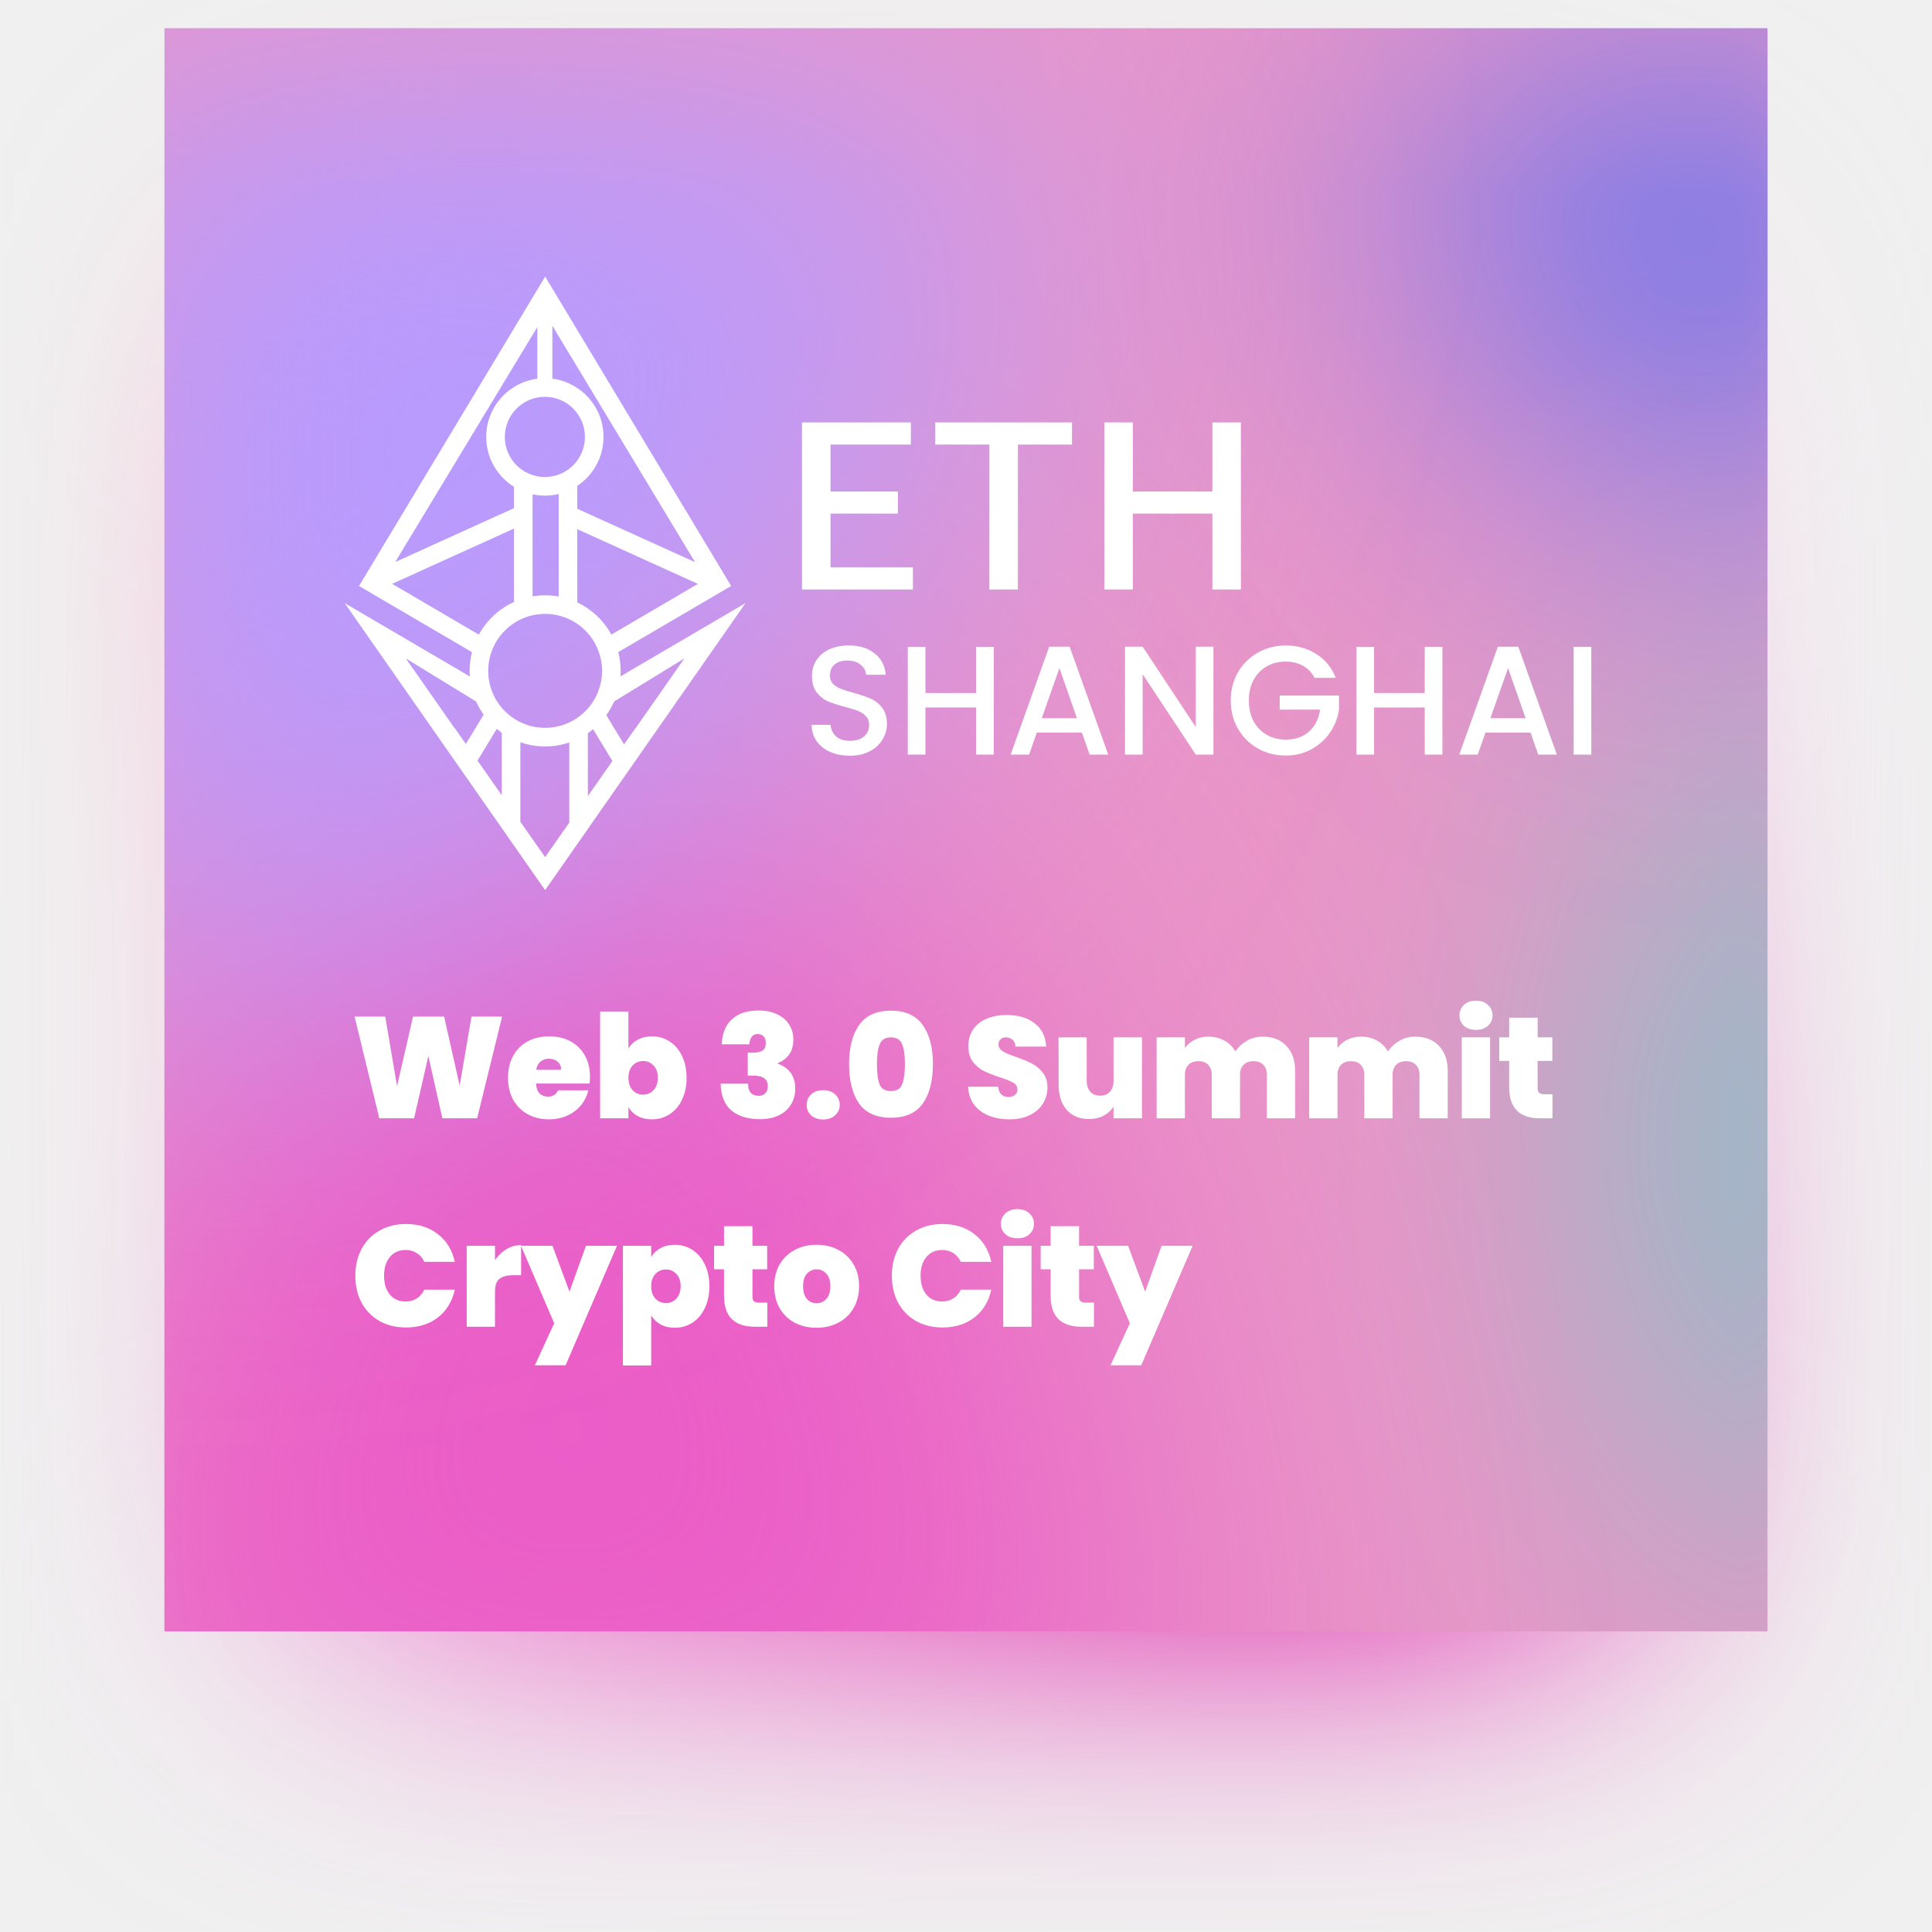
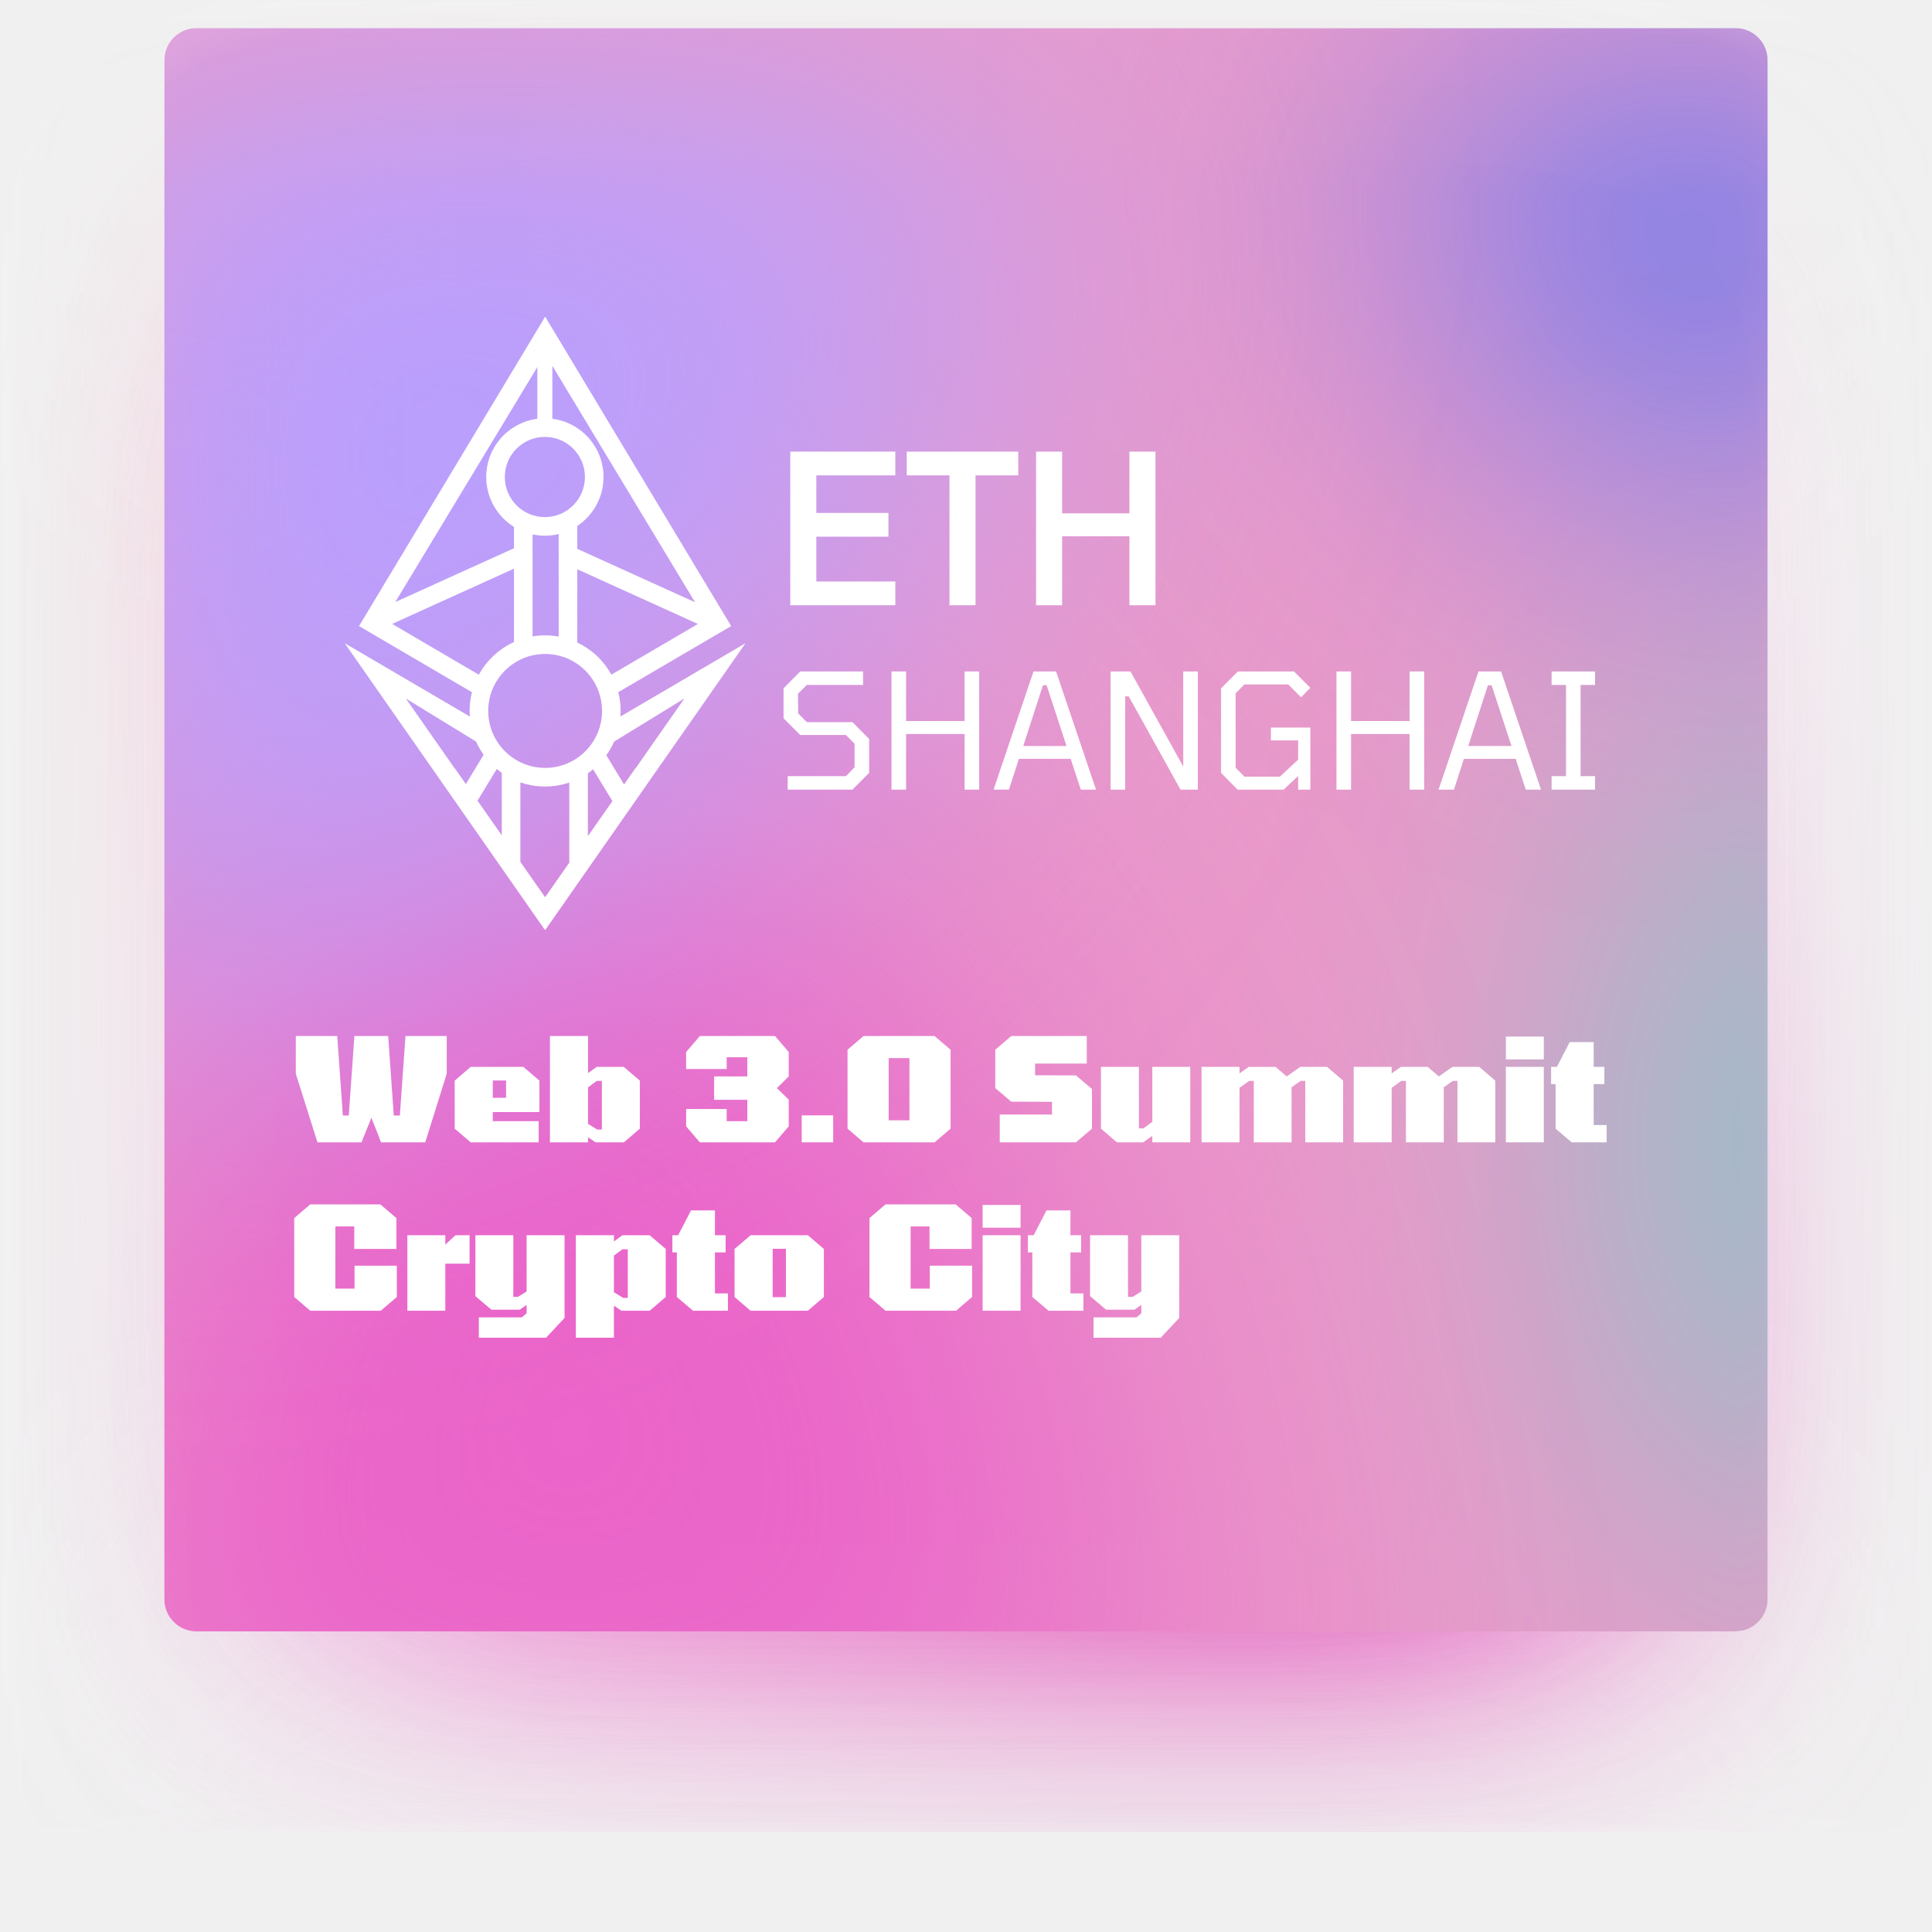
<svg xmlns="http://www.w3.org/2000/svg" width="482" height="482" viewBox="0 0 482 482" fill="none">
-   <g filter="url(#filter0_f_73_544)">
-     <mask id="mask0_73_544" style="mask-type:alpha" maskUnits="userSpaceOnUse" x="74" y="74" width="334" height="333">
-       <rect x="74.898" y="74.796" width="332.203" height="332.203" fill="white" />
+   <g opacity="0.95" filter="url(#filter0_bii_111_3283)">
+     <g filter="url(#filter1_f_111_3283)">
+       <mask id="mask0_111_3283" style="mask-type:alpha" maskUnits="userSpaceOnUse" x="74" y="74" width="334" height="333">
+         <rect x="74.898" y="74.796" width="332.203" height="332.203" rx="8" fill="white" />
+       </mask>
+       <g mask="url(#mask0_111_3283)">
+         <rect x="74.898" y="74.796" width="332.203" height="332.203" rx="8" fill="white" />
+         <g filter="url(#filter2_f_111_3283)">
+           <ellipse cx="158.888" cy="452.849" rx="117.773" ry="225.36" fill="#EB5DC7" />
+         </g>
+         <g filter="url(#filter3_f_111_3283)">
+           <ellipse cx="375.195" cy="204.454" rx="99.473" ry="190.344" fill="#FFCEF1" />
+         </g>
+         <g filter="url(#filter4_f_111_3283)">
+           <ellipse cx="317.482" cy="407.824" rx="117.773" ry="225.36" fill="#DE08A2" />
+         </g>
+         <g filter="url(#filter5_f_111_3283)">
+           <ellipse cx="174.841" cy="1.512" rx="158.125" ry="302.574" fill="#FF73AE" />
+         </g>
+       </g>
+     </g>
+     <mask id="mask1_111_3283" style="mask-type:alpha" maskUnits="userSpaceOnUse" x="41" y="7" width="400" height="400">
+       <rect x="41" y="7" width="400" height="400" rx="8" fill="white" />
    </mask>
-     <g mask="url(#mask0_73_544)">
-       <rect x="74.898" y="74.796" width="332.203" height="332.203" fill="white" />
-       <g filter="url(#filter1_f_73_544)">
-         <ellipse cx="158.887" cy="452.848" rx="117.773" ry="225.36" fill="#EB5DC7" />
+     <g mask="url(#mask1_111_3283)">
+       <g filter="url(#filter6_b_111_3283)">
+         <rect x="41" y="7" width="400" height="400" rx="8" fill="#E996C8" />
      </g>
-       <g filter="url(#filter2_f_73_544)">
-         <ellipse cx="375.195" cy="204.454" rx="99.473" ry="190.344" fill="#FFCEF1" />
+       <g filter="url(#filter7_f_111_3283)">
+         <ellipse cx="142.13" cy="462.206" rx="141.808" ry="271.351" fill="#EB5DC7" />
      </g>
-       <g filter="url(#filter3_f_73_544)">
-         <ellipse cx="317.482" cy="407.824" rx="117.773" ry="225.36" fill="#DE08A2" />
+       <g filter="url(#filter8_f_111_3283)">
+         <ellipse cx="498.26" cy="-25.029" rx="130.5" ry="155.5" transform="rotate(38.9743 498.26 -25.0291)" fill="#3066FF" />
      </g>
-       <g filter="url(#filter4_f_73_544)">
-         <ellipse cx="174.841" cy="1.512" rx="158.125" ry="302.574" fill="#FF73AE" />
+       <g filter="url(#filter9_f_111_3283)">
+         <ellipse cx="570" cy="284.5" rx="142" ry="169.5" fill="#00FFC2" />
+       </g>
+       <g filter="url(#filter10_f_111_3283)">
+         <ellipse cx="28" cy="39.5" rx="220" ry="208.5" fill="#B79BFF" />
      </g>
    </g>
  </g>
-   <mask id="mask1_73_544" style="mask-type:alpha" maskUnits="userSpaceOnUse" x="41" y="7" width="400" height="400">
-     <rect x="41" y="7" width="400" height="400" fill="white" />
-   </mask>
-   <g mask="url(#mask1_73_544)">
-     <rect x="41" y="7" width="400" height="400" fill="#E996C8" />
-     <g filter="url(#filter5_f_73_544)">
-       <ellipse cx="142.13" cy="462.205" rx="141.808" ry="271.351" fill="#EB5DC7" />
-     </g>
-     <g filter="url(#filter6_f_73_544)">
-       <ellipse cx="498.26" cy="-25.029" rx="130.5" ry="155.5" transform="rotate(38.9743 498.26 -25.0291)" fill="#3066FF" />
-     </g>
-     <g filter="url(#filter7_f_73_544)">
-       <ellipse cx="570" cy="284.5" rx="142" ry="169.5" fill="#00FFC2" />
-     </g>
-     <g filter="url(#filter8_f_73_544)">
-       <ellipse cx="28" cy="39.5" rx="220" ry="208.5" fill="#B79BFF" />
-     </g>
-   </g>
-   <path fill-rule="evenodd" clip-rule="evenodd" d="M182.407 146.194L136.008 69L136.008 69.008L89.571 146.194L117.746 162.698C117.366 164.191 117.164 165.755 117.164 167.366C117.164 167.835 117.182 168.301 117.215 168.761L86 150.473L135.94 222L135.994 221.923L136.048 222L185.988 150.473L154.785 168.754C154.818 168.296 154.835 167.833 154.835 167.366C154.835 165.751 154.632 164.183 154.25 162.687L182.407 146.194ZM152.528 158.317L174.119 145.671L144.017 132.022V150.301C147.631 152.005 150.615 154.825 152.528 158.317ZM144.017 126.926L173.402 140.25L137.803 81.268V94.477C145.002 95.394 150.567 101.548 150.567 109.004C150.567 114.101 147.965 118.591 144.017 121.214V126.926ZM135.936 123.648C137.123 123.648 138.276 123.507 139.38 123.24V148.815C138.283 148.616 137.154 148.512 136 148.512C134.932 148.512 133.884 148.601 132.865 148.772V123.325C133.855 123.537 134.883 123.648 135.936 123.648ZM128.228 121.453C124.073 118.87 121.306 114.26 121.306 109.004C121.306 101.553 126.865 95.401 134.057 94.478V81.577L98.606 140.208L128.228 126.777V121.453ZM128.228 131.873L97.832 145.655L119.466 158.327C121.421 154.751 124.501 151.879 128.228 150.187V131.873ZM142.028 185.234C140.135 185.874 138.108 186.22 136 186.22C133.836 186.22 131.758 185.855 129.823 185.183L129.823 205.027L135.994 213.837L142.028 205.222L142.028 185.234ZM123.934 181.844C124.337 182.182 124.755 182.502 125.186 182.806L125.186 198.406L119.131 189.76L123.934 181.844ZM120.656 178.304C119.926 177.28 119.295 176.178 118.779 175.015L101.238 164.254L113.464 181.744L113.499 181.719L116.224 185.609L120.656 178.304ZM146.665 182.909L146.665 198.601L152.784 189.864L147.967 181.926C147.548 182.272 147.113 182.6 146.665 182.909ZM158.489 181.719L155.691 185.714L151.263 178.416C152.029 177.357 152.689 176.215 153.225 175.006L170.75 164.254L158.524 181.744L158.489 181.719ZM135.936 119.007C141.455 119.007 145.93 114.528 145.93 109.004C145.93 103.479 141.455 99 135.936 99C130.417 99 125.943 103.479 125.943 109.004C125.943 114.528 130.417 119.007 135.936 119.007ZM150.198 167.366C150.198 175.215 143.841 181.578 136 181.578C128.158 181.578 121.802 175.215 121.802 167.366C121.802 159.517 128.158 153.154 136 153.154C143.841 153.154 150.198 159.517 150.198 167.366ZM282.628 128.136V147.064H275.516V105.39H282.628V122.62H302.469V105.39H309.58V147.064H302.469V128.136H282.628ZM200.087 105.39H227.246V110.906H207.199V122.62H224.019V128.136H207.199V141.548H227.749V147.064H207.199H200.087V110.906V105.39ZM253.948 147.064V110.906H267.444V105.39H233.34V110.906H246.836V147.064H253.948ZM207.132 187.606C208.575 188.225 210.198 188.535 212.001 188.535C213.908 188.535 215.556 188.174 216.947 187.452C218.364 186.704 219.434 185.724 220.155 184.512C220.902 183.3 221.276 182.01 221.276 180.644C221.276 178.942 220.876 177.588 220.078 176.582C219.305 175.55 218.352 174.79 217.218 174.3C216.11 173.81 214.668 173.32 212.89 172.83C211.55 172.469 210.494 172.134 209.721 171.824C208.948 171.515 208.304 171.102 207.789 170.586C207.3 170.045 207.055 169.361 207.055 168.536C207.055 167.324 207.454 166.396 208.253 165.751C209.051 165.106 210.082 164.784 211.344 164.784C212.735 164.784 213.856 165.132 214.706 165.828C215.556 166.525 216.02 167.363 216.097 168.343H220.966C220.786 166.073 219.859 164.294 218.184 163.005C216.535 161.689 214.41 161.032 211.808 161.032C209.979 161.032 208.369 161.341 206.978 161.96C205.586 162.579 204.504 163.469 203.731 164.629C202.959 165.79 202.572 167.144 202.572 168.691C202.572 170.367 202.959 171.708 203.731 172.714C204.504 173.72 205.432 174.467 206.514 174.957C207.622 175.422 209.051 175.886 210.803 176.35C212.194 176.711 213.276 177.046 214.049 177.356C214.848 177.665 215.505 178.103 216.02 178.671C216.561 179.238 216.832 179.973 216.832 180.876C216.832 182.036 216.406 182.99 215.556 183.738C214.706 184.46 213.521 184.821 212.001 184.821C210.533 184.821 209.386 184.447 208.562 183.699C207.763 182.952 207.312 181.997 207.209 180.837H202.495C202.495 182.384 202.907 183.738 203.731 184.899C204.556 186.059 205.689 186.962 207.132 187.606ZM247.921 188.264V161.38H243.515V172.907H230.879V161.38H226.474V188.264H230.879V176.505H243.515V188.264H247.921ZM269.912 182.771H258.667L256.734 188.264H252.136L261.758 161.341H266.859L276.481 188.264H271.844L269.912 182.771ZM268.675 179.174L264.309 166.679L259.903 179.174H268.675ZM298.325 188.264H302.73V161.341H298.325V181.379L285.07 161.341H280.665V188.264H285.07V168.188L298.325 188.264ZM327.953 169.116C327.257 167.775 326.291 166.77 325.055 166.099C323.818 165.403 322.388 165.055 320.765 165.055C318.988 165.055 317.403 165.454 316.012 166.254C314.621 167.053 313.526 168.188 312.727 169.658C311.954 171.128 311.568 172.83 311.568 174.764C311.568 176.698 311.954 178.413 312.727 179.909C313.526 181.379 314.621 182.513 316.012 183.313C317.403 184.112 318.988 184.512 320.765 184.512C323.161 184.512 325.106 183.841 326.6 182.5C328.095 181.159 329.009 179.341 329.344 177.046H319.258V173.526H334.058V176.969C333.775 179.058 333.028 180.979 331.817 182.732C330.632 184.486 329.074 185.891 327.141 186.949C325.235 187.98 323.11 188.496 320.765 188.496C318.24 188.496 315.935 187.916 313.848 186.755C311.761 185.569 310.1 183.932 308.863 181.843C307.652 179.754 307.047 177.394 307.047 174.764C307.047 172.134 307.652 169.774 308.863 167.685C310.1 165.596 311.761 163.972 313.848 162.811C315.961 161.625 318.266 161.032 320.765 161.032C323.625 161.032 326.162 161.741 328.378 163.159C330.619 164.552 332.242 166.538 333.247 169.116H327.953ZM359.85 188.264V161.38H355.445V172.907H342.809V161.38H338.403V188.264H342.809V176.505H355.445V188.264H359.85ZM381.842 182.771H370.596L368.664 188.264H364.066L373.688 161.341H378.789L388.411 188.264H383.774L381.842 182.771ZM380.605 179.174L376.238 166.679L371.833 179.174H380.605ZM397 188.264V161.38H392.595V188.264H397Z" fill="white" />
-   <path d="M125.264 253.62L119.036 279H110.36L106.868 263.448L103.304 279H94.628L88.472 253.62H96.104L99.056 270.972L103.052 253.62H110.792L114.68 270.828L117.632 253.62H125.264ZM147.194 268.668C147.194 269.22 147.158 269.772 147.086 270.324H133.73C133.802 271.428 134.102 272.256 134.63 272.808C135.182 273.336 135.878 273.6 136.718 273.6C137.894 273.6 138.734 273.072 139.238 272.016H146.762C146.45 273.408 145.838 274.656 144.926 275.76C144.038 276.84 142.91 277.692 141.542 278.316C140.174 278.94 138.662 279.252 137.006 279.252C135.014 279.252 133.238 278.832 131.678 277.992C130.142 277.152 128.93 275.952 128.042 274.392C127.178 272.832 126.746 270.996 126.746 268.884C126.746 266.772 127.178 264.948 128.042 263.412C128.906 261.852 130.106 260.652 131.642 259.812C133.202 258.972 134.99 258.552 137.006 258.552C138.998 258.552 140.762 258.96 142.298 259.776C143.834 260.592 145.034 261.768 145.898 263.304C146.762 264.816 147.194 266.604 147.194 268.668ZM139.994 266.904C139.994 266.04 139.706 265.368 139.13 264.888C138.554 264.384 137.834 264.132 136.97 264.132C136.106 264.132 135.398 264.372 134.846 264.852C134.294 265.308 133.934 265.992 133.766 266.904H139.994ZM156.778 261.612C157.33 260.652 158.11 259.908 159.118 259.38C160.126 258.828 161.314 258.552 162.682 258.552C164.29 258.552 165.742 258.972 167.038 259.812C168.358 260.652 169.39 261.852 170.134 263.412C170.902 264.972 171.286 266.796 171.286 268.884C171.286 270.972 170.902 272.808 170.134 274.392C169.39 275.952 168.358 277.152 167.038 277.992C165.742 278.832 164.29 279.252 162.682 279.252C161.314 279.252 160.126 278.988 159.118 278.46C158.11 277.908 157.33 277.152 156.778 276.192V279H149.722V252.36H156.778V261.612ZM164.122 268.884C164.122 267.564 163.762 266.544 163.042 265.824C162.346 265.08 161.482 264.708 160.45 264.708C159.418 264.708 158.542 265.08 157.822 265.824C157.126 266.568 156.778 267.588 156.778 268.884C156.778 270.204 157.126 271.236 157.822 271.98C158.542 272.724 159.418 273.096 160.45 273.096C161.482 273.096 162.346 272.724 163.042 271.98C163.762 271.212 164.122 270.18 164.122 268.884ZM180.073 260.532C180.169 257.82 181.009 255.744 182.593 254.304C184.177 252.84 186.385 252.108 189.217 252.108C191.065 252.108 192.637 252.432 193.933 253.08C195.253 253.704 196.249 254.568 196.921 255.672C197.593 256.752 197.929 257.976 197.929 259.344C197.929 260.976 197.533 262.284 196.741 263.268C195.949 264.228 195.049 264.876 194.041 265.212V265.356C196.945 266.436 198.397 268.5 198.397 271.548C198.397 273.06 198.049 274.392 197.353 275.544C196.657 276.696 195.649 277.596 194.329 278.244C193.009 278.892 191.437 279.216 189.613 279.216C186.613 279.216 184.237 278.496 182.485 277.056C180.757 275.592 179.857 273.36 179.785 270.36H186.661C186.613 271.32 186.817 272.064 187.273 272.592C187.729 273.12 188.413 273.384 189.325 273.384C190.021 273.384 190.561 273.168 190.945 272.736C191.353 272.304 191.557 271.728 191.557 271.008C191.557 270.096 191.257 269.424 190.657 268.992C190.081 268.56 189.133 268.344 187.813 268.344H186.553V262.62H187.777C188.689 262.644 189.457 262.5 190.081 262.188C190.729 261.852 191.053 261.192 191.053 260.208C191.053 259.464 190.873 258.912 190.513 258.552C190.153 258.168 189.661 257.976 189.037 257.976C188.341 257.976 187.825 258.228 187.489 258.732C187.177 259.212 186.997 259.812 186.949 260.532H180.073ZM205.394 279.288C204.146 279.288 203.138 278.952 202.37 278.28C201.626 277.584 201.254 276.708 201.254 275.652C201.254 274.596 201.626 273.72 202.37 273.024C203.138 272.328 204.146 271.98 205.394 271.98C206.618 271.98 207.602 272.328 208.346 273.024C209.114 273.72 209.498 274.596 209.498 275.652C209.498 276.684 209.114 277.548 208.346 278.244C207.602 278.94 206.618 279.288 205.394 279.288ZM211.83 265.464C211.83 261.336 212.67 258.084 214.35 255.708C216.03 253.332 218.67 252.144 222.27 252.144C225.87 252.144 228.51 253.332 230.19 255.708C231.894 258.084 232.746 261.336 232.746 265.464C232.746 269.64 231.906 272.916 230.226 275.292C228.546 277.668 225.894 278.856 222.27 278.856C218.646 278.856 215.994 277.668 214.314 275.292C212.658 272.916 211.83 269.64 211.83 265.464ZM225.762 265.464C225.762 263.304 225.534 261.66 225.078 260.532C224.622 259.38 223.686 258.804 222.27 258.804C220.854 258.804 219.918 259.38 219.462 260.532C219.006 261.66 218.778 263.304 218.778 265.464C218.778 267.672 218.994 269.352 219.426 270.504C219.882 271.632 220.83 272.196 222.27 272.196C223.71 272.196 224.646 271.632 225.078 270.504C225.534 269.352 225.762 267.672 225.762 265.464ZM251.849 279.252C248.897 279.252 246.473 278.556 244.577 277.164C242.681 275.748 241.661 273.732 241.517 271.116H249.041C249.113 272.004 249.377 272.652 249.833 273.06C250.289 273.468 250.877 273.672 251.597 273.672C252.245 273.672 252.773 273.516 253.181 273.204C253.613 272.868 253.829 272.412 253.829 271.836C253.829 271.092 253.481 270.516 252.785 270.108C252.089 269.7 250.961 269.244 249.401 268.74C247.745 268.188 246.401 267.66 245.369 267.156C244.361 266.628 243.473 265.872 242.705 264.888C241.961 263.88 241.589 262.572 241.589 260.964C241.589 259.332 241.997 257.94 242.813 256.788C243.629 255.612 244.757 254.724 246.197 254.124C247.637 253.524 249.269 253.224 251.093 253.224C254.045 253.224 256.397 253.92 258.149 255.312C259.925 256.68 260.873 258.612 260.993 261.108H253.325C253.301 260.34 253.061 259.764 252.605 259.38C252.173 258.996 251.609 258.804 250.913 258.804C250.385 258.804 249.953 258.96 249.617 259.272C249.281 259.584 249.113 260.028 249.113 260.604C249.113 261.084 249.293 261.504 249.653 261.864C250.037 262.2 250.505 262.5 251.057 262.764C251.609 263.004 252.425 263.316 253.505 263.7C255.113 264.252 256.433 264.804 257.465 265.356C258.521 265.884 259.421 266.64 260.165 267.624C260.933 268.584 261.317 269.808 261.317 271.296C261.317 272.808 260.933 274.164 260.165 275.364C259.421 276.564 258.329 277.512 256.889 278.208C255.473 278.904 253.793 279.252 251.849 279.252ZM284.901 258.804V279H277.809V276.12C277.209 277.032 276.381 277.776 275.325 278.352C274.269 278.904 273.057 279.18 271.689 279.18C269.337 279.18 267.477 278.412 266.109 276.876C264.765 275.316 264.093 273.204 264.093 270.54V258.804H271.113V269.64C271.113 270.792 271.413 271.704 272.013 272.376C272.637 273.024 273.453 273.348 274.461 273.348C275.493 273.348 276.309 273.024 276.909 272.376C277.509 271.704 277.809 270.792 277.809 269.64V258.804H284.901ZM314.945 258.624C317.489 258.624 319.481 259.392 320.921 260.928C322.385 262.464 323.117 264.564 323.117 267.228V279H316.061V268.164C316.061 267.084 315.761 266.244 315.161 265.644C314.561 265.044 313.745 264.744 312.713 264.744C311.681 264.744 310.865 265.044 310.265 265.644C309.665 266.244 309.365 267.084 309.365 268.164V279H302.309V268.164C302.309 267.084 302.009 266.244 301.409 265.644C300.833 265.044 300.029 264.744 298.997 264.744C297.941 264.744 297.113 265.044 296.513 265.644C295.913 266.244 295.613 267.084 295.613 268.164V279H288.557V258.804H295.613V261.468C296.237 260.604 297.041 259.92 298.025 259.416C299.033 258.888 300.185 258.624 301.481 258.624C302.969 258.624 304.289 258.948 305.441 259.596C306.617 260.244 307.541 261.156 308.213 262.332C308.933 261.228 309.881 260.34 311.057 259.668C312.233 258.972 313.529 258.624 314.945 258.624ZM353.01 258.624C355.554 258.624 357.546 259.392 358.986 260.928C360.45 262.464 361.182 264.564 361.182 267.228V279H354.126V268.164C354.126 267.084 353.826 266.244 353.226 265.644C352.626 265.044 351.81 264.744 350.778 264.744C349.746 264.744 348.93 265.044 348.33 265.644C347.73 266.244 347.43 267.084 347.43 268.164V279H340.374V268.164C340.374 267.084 340.074 266.244 339.474 265.644C338.898 265.044 338.094 264.744 337.062 264.744C336.006 264.744 335.178 265.044 334.578 265.644C333.978 266.244 333.678 267.084 333.678 268.164V279H326.622V258.804H333.678V261.468C334.302 260.604 335.106 259.92 336.09 259.416C337.098 258.888 338.25 258.624 339.546 258.624C341.034 258.624 342.354 258.948 343.506 259.596C344.682 260.244 345.606 261.156 346.278 262.332C346.998 261.228 347.946 260.34 349.122 259.668C350.298 258.972 351.594 258.624 353.01 258.624ZM368.252 256.932C367.004 256.932 365.996 256.596 365.228 255.924C364.484 255.228 364.112 254.364 364.112 253.332C364.112 252.276 364.484 251.4 365.228 250.704C365.996 250.008 367.004 249.66 368.252 249.66C369.476 249.66 370.46 250.008 371.204 250.704C371.972 251.4 372.356 252.276 372.356 253.332C372.356 254.364 371.972 255.228 371.204 255.924C370.46 256.596 369.476 256.932 368.252 256.932ZM371.744 258.804V279H364.688V258.804H371.744ZM387.318 272.988V279H384.258C379.098 279 376.518 276.444 376.518 271.332V264.672H374.034V258.804H376.518V253.908H383.61V258.804H387.282V264.672H383.61V271.44C383.61 271.992 383.73 272.388 383.97 272.628C384.234 272.868 384.666 272.988 385.266 272.988H387.318ZM88.652 318.256C88.652 315.76 89.168 313.54 90.2 311.596C91.256 309.628 92.744 308.104 94.664 307.024C96.584 305.92 98.792 305.368 101.288 305.368C104.456 305.368 107.12 306.22 109.28 307.924C111.44 309.604 112.832 311.896 113.456 314.8H105.86C105.404 313.84 104.768 313.108 103.952 312.604C103.16 312.1 102.236 311.848 101.18 311.848C99.548 311.848 98.24 312.436 97.256 313.612C96.296 314.764 95.816 316.312 95.816 318.256C95.816 320.224 96.296 321.796 97.256 322.972C98.24 324.124 99.548 324.7 101.18 324.7C102.236 324.7 103.16 324.448 103.952 323.944C104.768 323.44 105.404 322.708 105.86 321.748H113.456C112.832 324.652 111.44 326.956 109.28 328.66C107.12 330.34 104.456 331.18 101.288 331.18C98.792 331.18 96.584 330.64 94.664 329.56C92.744 328.456 91.256 326.932 90.2 324.988C89.168 323.02 88.652 320.776 88.652 318.256ZM123.493 314.368C124.285 313.216 125.245 312.304 126.373 311.632C127.501 310.96 128.713 310.624 130.009 310.624V318.148H128.029C126.493 318.148 125.353 318.448 124.609 319.048C123.865 319.648 123.493 320.692 123.493 322.18V331H116.437V310.804H123.493V314.368ZM153.923 310.804L141.107 340.612H133.439L138.263 330.136L129.983 310.804H137.831L142.079 322.252L146.183 310.804H153.923ZM162.465 313.612C163.017 312.676 163.797 311.932 164.805 311.38C165.813 310.828 167.001 310.552 168.369 310.552C169.977 310.552 171.429 310.972 172.725 311.812C174.045 312.652 175.077 313.852 175.821 315.412C176.589 316.972 176.973 318.796 176.973 320.884C176.973 322.972 176.589 324.808 175.821 326.392C175.077 327.952 174.045 329.152 172.725 329.992C171.429 330.832 169.977 331.252 168.369 331.252C167.001 331.252 165.813 330.976 164.805 330.424C163.821 329.872 163.041 329.128 162.465 328.192V340.648H155.409V310.804H162.465V313.612ZM169.809 320.884C169.809 319.564 169.449 318.544 168.729 317.824C168.033 317.08 167.169 316.708 166.137 316.708C165.105 316.708 164.229 317.08 163.509 317.824C162.813 318.568 162.465 319.588 162.465 320.884C162.465 322.204 162.813 323.236 163.509 323.98C164.229 324.724 165.105 325.096 166.137 325.096C167.169 325.096 168.033 324.724 168.729 323.98C169.449 323.212 169.809 322.18 169.809 320.884ZM191.433 324.988V331H188.373C183.213 331 180.633 328.444 180.633 323.332V316.672H178.149V310.804H180.633V305.908H187.725V310.804H191.397V316.672H187.725V323.44C187.725 323.992 187.845 324.388 188.085 324.628C188.349 324.868 188.781 324.988 189.381 324.988H191.433ZM203.706 331.252C201.69 331.252 199.878 330.832 198.27 329.992C196.686 329.152 195.438 327.952 194.526 326.392C193.614 324.832 193.158 322.996 193.158 320.884C193.158 318.796 193.614 316.972 194.526 315.412C195.462 313.852 196.722 312.652 198.306 311.812C199.914 310.972 201.726 310.552 203.742 310.552C205.758 310.552 207.558 310.972 209.142 311.812C210.75 312.652 212.01 313.852 212.922 315.412C213.858 316.972 214.326 318.796 214.326 320.884C214.326 322.972 213.858 324.808 212.922 326.392C212.01 327.952 210.75 329.152 209.142 329.992C207.534 330.832 205.722 331.252 203.706 331.252ZM203.706 325.132C204.69 325.132 205.506 324.772 206.154 324.052C206.826 323.308 207.162 322.252 207.162 320.884C207.162 319.516 206.826 318.472 206.154 317.752C205.506 317.032 204.702 316.672 203.742 316.672C202.782 316.672 201.978 317.032 201.33 317.752C200.682 318.472 200.358 319.516 200.358 320.884C200.358 322.276 200.67 323.332 201.294 324.052C201.918 324.772 202.722 325.132 203.706 325.132ZM222.503 318.256C222.503 315.76 223.019 313.54 224.051 311.596C225.107 309.628 226.595 308.104 228.515 307.024C230.435 305.92 232.643 305.368 235.139 305.368C238.307 305.368 240.971 306.22 243.131 307.924C245.291 309.604 246.683 311.896 247.307 314.8H239.711C239.255 313.84 238.619 313.108 237.803 312.604C237.011 312.1 236.087 311.848 235.031 311.848C233.399 311.848 232.091 312.436 231.107 313.612C230.147 314.764 229.667 316.312 229.667 318.256C229.667 320.224 230.147 321.796 231.107 322.972C232.091 324.124 233.399 324.7 235.031 324.7C236.087 324.7 237.011 324.448 237.803 323.944C238.619 323.44 239.255 322.708 239.711 321.748H247.307C246.683 324.652 245.291 326.956 243.131 328.66C240.971 330.34 238.307 331.18 235.139 331.18C232.643 331.18 230.435 330.64 228.515 329.56C226.595 328.456 225.107 326.932 224.051 324.988C223.019 323.02 222.503 320.776 222.503 318.256ZM253.852 308.932C252.604 308.932 251.596 308.596 250.828 307.924C250.084 307.228 249.712 306.364 249.712 305.332C249.712 304.276 250.084 303.4 250.828 302.704C251.596 302.008 252.604 301.66 253.852 301.66C255.076 301.66 256.06 302.008 256.804 302.704C257.572 303.4 257.956 304.276 257.956 305.332C257.956 306.364 257.572 307.228 256.804 307.924C256.06 308.596 255.076 308.932 253.852 308.932ZM257.344 310.804V331H250.288V310.804H257.344ZM272.919 324.988V331H269.859C264.699 331 262.119 328.444 262.119 323.332V316.672H259.635V310.804H262.119V305.908H269.211V310.804H272.883V316.672H269.211V323.44C269.211 323.992 269.331 324.388 269.571 324.628C269.835 324.868 270.267 324.988 270.867 324.988H272.919ZM297.539 310.804L284.723 340.612H277.055L281.879 330.136L273.599 310.804H281.447L285.695 322.252L289.799 310.804H297.539Z" fill="white" />
+   <path fill-rule="evenodd" clip-rule="evenodd" d="M182.407 156.194L136.008 79L136.008 79.008L89.571 156.194L117.746 172.698C117.366 174.191 117.164 175.755 117.164 177.366C117.164 177.835 117.182 178.301 117.215 178.761L86 160.473L135.94 232L135.994 231.923L136.048 232L185.988 160.473L154.785 178.754C154.818 178.296 154.835 177.833 154.835 177.366C154.835 175.751 154.632 174.183 154.25 172.687L182.407 156.194ZM152.528 168.317L174.119 155.671L144.017 142.022V160.301C147.631 162.005 150.615 164.825 152.528 168.317ZM144.017 136.926L173.402 150.25L137.803 91.268V104.477C145.002 105.394 150.567 111.548 150.567 119.004C150.567 124.101 147.965 128.591 144.017 131.214V136.926ZM135.936 133.648C137.123 133.648 138.276 133.507 139.38 133.24V158.815C138.283 158.616 137.154 158.512 136 158.512C134.932 158.512 133.884 158.601 132.865 158.772V133.325C133.855 133.537 134.883 133.648 135.936 133.648ZM128.228 131.453C124.073 128.87 121.306 124.26 121.306 119.004C121.306 111.553 126.865 105.401 134.057 104.478V91.577L98.606 150.208L128.228 136.777V131.453ZM128.228 141.873L97.832 155.655L119.466 168.327C121.421 164.751 124.501 161.879 128.228 160.187V141.873ZM142.028 195.234C140.135 195.874 138.108 196.22 136 196.22C133.836 196.22 131.758 195.855 129.823 195.183L129.823 215.027L135.994 223.837L142.028 215.222L142.028 195.234ZM123.934 191.844C124.337 192.182 124.755 192.502 125.186 192.806L125.186 208.406L119.131 199.76L123.934 191.844ZM120.656 188.304C119.926 187.28 119.295 186.178 118.779 185.015L101.238 174.254L113.464 191.744L113.499 191.719L116.224 195.609L120.656 188.304ZM146.665 192.909L146.665 208.601L152.784 199.864L147.967 191.926C147.548 192.272 147.113 192.6 146.665 192.909ZM158.489 191.719L155.691 195.714L151.263 188.416C152.029 187.357 152.689 186.215 153.225 185.006L170.75 174.254L158.524 191.744L158.489 191.719ZM135.936 129.007C141.455 129.007 145.93 124.528 145.93 119.004C145.93 113.479 141.455 109 135.936 109C130.417 109 125.943 113.479 125.943 119.004C125.943 124.528 130.417 129.007 135.936 129.007ZM150.198 177.366C150.198 185.215 143.841 191.578 136 191.578C128.158 191.578 121.802 185.215 121.802 177.366C121.802 169.517 128.158 163.154 136 163.154C143.841 163.154 150.198 169.517 150.198 177.366Z" fill="white" />
+   <path d="M197.16 151V112.676H223.368V118.604H203.66V127.964H221.652V133.892H203.66V145.072H223.368V151H197.16ZM236.877 151V118.604H226.217V112.676H254.037V118.604H243.377V151H236.877ZM258.479 151V112.676H264.979V128.068H281.775V112.676H288.275V151H281.775V133.788H264.979V151H258.479ZM196.52 197V193.64H211.04L213.2 191.44V185.56L211.04 183.36H199.64L195.48 179.2V171.72L199.64 167.52H215.32V170.88H201.28L199.08 173.08L199.12 177.96L201.28 180.16H212.68L216.84 184.36V192.8L212.68 197H196.52ZM222.408 197V167.52H226.048V179.88H240.648V167.52H244.288V197H240.648V183.12H226.048V197H222.408ZM247.877 197L257.837 167.52H263.477L273.437 197H269.637L267.117 189.32H254.197L251.717 197H247.877ZM255.277 186.12H266.077L261.117 170.96H260.197L255.277 186.12ZM277.077 197V167.52H282.037L295.197 191.24V167.52H298.837V197H294.517L281.597 173.72H280.717V197H277.077ZM308.748 197L304.628 192.8V171.72L308.828 167.52H322.828L326.908 171.6L324.588 173.96L321.388 170.76H310.468L308.268 172.96V191.56L310.468 193.76H319.308L323.868 189.52V184.72H317.068V181.52H326.908V197H323.868V193.6L320.228 197H308.748ZM333.425 197V167.52H337.065V179.88H351.665V167.52H355.305V197H351.665V183.12H337.065V197H333.425ZM358.894 197L368.854 167.52H374.494L384.454 197H380.654L378.134 189.32H365.214L362.734 197H358.894ZM366.294 186.12H377.094L372.134 170.96H371.214L366.294 186.12ZM387.094 197V193.64H390.694V170.88H387.094V167.52H397.934V170.88H394.334V193.64H397.934V197H387.094Z" fill="white" />
+   <path d="M79.2 285L73.8 267.864V258.468H84.132L85.536 278.304H87.012L88.416 258.468H96.84L98.244 278.304H99.756L101.16 258.468H111.456V267.864L106.092 285H95.076L92.664 278.844L90.18 285H79.2ZM117.435 285L113.439 281.58V269.592L117.435 266.172H130.575L134.571 269.592V277.44H122.943V279.708H134.391V285H117.435ZM122.943 273.876H126.255V269.556H122.943V273.876ZM137.2 285V258.468H146.704V267.72L148.864 266.172H155.632L159.628 269.592V281.58L155.632 285H148.576L146.704 283.704V285H137.2ZM149.008 281.796H150.16V269.664H148.864L146.704 271.284V280.392L149.008 281.796ZM174.599 285L171.179 281.004V276.684H181.295V279.708H186.443V274.38H178.163V268.548H186.443V263.76H181.295V266.712H171.179V262.464L174.599 258.468H193.355L196.775 262.464V268.548L193.823 271.464L196.775 274.344V281.004L193.355 285H174.599ZM200.013 285V278.268H207.861V285H200.013ZM215.443 285L211.447 281.58V261.888L215.443 258.468H233.155L237.151 261.888V281.58L233.155 285H215.443ZM221.707 279.492H226.891V263.976H221.707V279.492ZM249.42 285V278.052H262.452V274.884L252.3 274.848L248.304 271.464V261.888L252.3 258.468H271.128V265.344H258.24V268.26L268.428 268.296L272.424 271.68V281.58L268.428 285H249.42ZM278.664 285L274.668 281.58V266.172H284.136V281.508H285.288L287.484 279.852V266.172H296.952V285H287.484V283.38L285.18 285H278.664ZM299.765 285V266.172H309.233V267.792L311.537 266.172H318.233L321.005 268.548L324.389 266.172H331.085L335.081 269.592V285H325.649V269.664H324.497L322.229 271.248V285H312.797V269.664H311.645L309.233 271.392V285H299.765ZM337.726 285V266.172H347.194V267.792L349.498 266.172H356.194L358.966 268.548L362.35 266.172H369.046L373.042 269.592V285H363.61V269.664H362.458L360.19 271.248V285H350.758V269.664H349.606L347.194 271.392V285H337.726ZM375.686 264.3V258.612H385.154V264.3H375.686ZM375.686 285V266.172H385.154V285H375.686ZM392.123 285L388.091 281.58V270.456H386.975V266.172H388.415L391.619 259.98H397.595V266.172H400.259V270.456H397.595V280.68H400.835V285H392.123ZM77.4 327L73.404 323.58V303.888L77.4 300.468H94.896L98.892 303.888V311.592H88.38V305.976H83.664V321.492H88.452V315.768H99V323.58L95.004 327H77.4ZM101.63 327V308.172H111.098V310.512L113.618 308.172H117.146V315.264H111.098V327H101.63ZM119.462 333.732V328.656H130.19L131.378 327.648V325.56L129.65 326.748H122.594L118.598 323.364V308.172H128.066V323.544H129.218L131.378 322.212V308.172H140.846V328.8L136.238 333.732H119.462ZM143.66 333.732V308.172H153.164V309.72L155.288 308.172H162.092L166.088 311.592V323.58L162.092 327H155.036L153.164 325.74V333.732H143.66ZM155.468 323.796H156.62V311.664H155.288L153.164 313.248V322.392L155.468 323.796ZM172.894 327L168.862 323.58V312.456H167.746V308.172H169.186L172.39 301.98H178.366V308.172H181.03V312.456H178.366V322.68H181.606V327H172.894ZM187.256 327L183.26 323.58V311.592L187.256 308.172H201.548L205.544 311.592V323.58L201.548 327H187.256ZM192.764 323.616H196.076V311.556H192.764V323.616ZM220.919 327L216.923 323.58V303.888L220.919 300.468H238.415L242.411 303.888V311.592H231.899V305.976H227.183V321.492H231.971V315.768H242.519V323.58L238.523 327H220.919ZM245.149 306.3V300.612H254.617V306.3H245.149ZM245.149 327V308.172H254.617V327H245.149ZM261.586 327L257.554 323.58V312.456H256.438V308.172H257.878L261.082 301.98H267.058V308.172H269.722V312.456H267.058V322.68H270.298V327H261.586ZM272.816 333.732V328.656H283.544L284.732 327.648V325.56L283.004 326.748H275.948L271.952 323.364V308.172H281.42V323.544H282.572L284.732 322.212V308.172H294.2V328.8L289.592 333.732H272.816Z" fill="white" />
  <defs>
-     <filter id="filter0_f_73_544" x="0.417" y="0.315" width="481.166" height="481.166" filterUnits="userSpaceOnUse" color-interpolation-filters="sRGB">
+     <filter id="filter0_bii_111_3283" x="-9" y="-43" width="500" height="500" filterUnits="userSpaceOnUse" color-interpolation-filters="sRGB">
+       <feFlood flood-opacity="0" result="BackgroundImageFix" />
+       <feGaussianBlur in="BackgroundImage" stdDeviation="25" />
+       <feComposite in2="SourceAlpha" operator="in" result="effect1_backgroundBlur_111_3283" />
+       <feBlend mode="normal" in="SourceGraphic" in2="effect1_backgroundBlur_111_3283" result="shape" />
+       <feColorMatrix in="SourceAlpha" type="matrix" values="0 0 0 0 0 0 0 0 0 0 0 0 0 0 0 0 0 0 127 0" result="hardAlpha" />
+       <feOffset dx="5" dy="5" />
+       <feGaussianBlur stdDeviation="2" />
+       <feComposite in2="hardAlpha" operator="arithmetic" k2="-1" k3="1" />
+       <feColorMatrix type="matrix" values="0 0 0 0 1 0 0 0 0 1 0 0 0 0 1 0 0 0 0.1 0" />
+       <feBlend mode="normal" in2="shape" result="effect2_innerShadow_111_3283" />
+       <feColorMatrix in="SourceAlpha" type="matrix" values="0 0 0 0 0 0 0 0 0 0 0 0 0 0 0 0 0 0 127 0" result="hardAlpha" />
+       <feOffset dx="-5" dy="-5" />
+       <feGaussianBlur stdDeviation="125" />
+       <feComposite in2="hardAlpha" operator="arithmetic" k2="-1" k3="1" />
+       <feColorMatrix type="matrix" values="0 0 0 0 1 0 0 0 0 1 0 0 0 0 1 0 0 0 0.02 0" />
+       <feBlend mode="normal" in2="effect2_innerShadow_111_3283" result="effect3_innerShadow_111_3283" />
+     </filter>
+     <filter id="filter1_f_111_3283" x="0.417" y="0.315" width="481.166" height="481.166" filterUnits="userSpaceOnUse" color-interpolation-filters="sRGB">
      <feFlood flood-opacity="0" result="BackgroundImageFix" />
      <feBlend mode="normal" in="SourceGraphic" in2="BackgroundImageFix" result="shape" />
-       <feGaussianBlur stdDeviation="37.241" result="effect1_foregroundBlur_73_544" />
+       <feGaussianBlur stdDeviation="37.241" result="effect1_foregroundBlur_111_3283" />
    </filter>
-     <filter id="filter1_f_73_544" x="-80.656" y="105.718" width="479.088" height="694.261" filterUnits="userSpaceOnUse" color-interpolation-filters="sRGB">
+     <filter id="filter2_f_111_3283" x="-80.656" y="105.718" width="479.087" height="694.261" filterUnits="userSpaceOnUse" color-interpolation-filters="sRGB">
      <feFlood flood-opacity="0" result="BackgroundImageFix" />
      <feBlend mode="normal" in="SourceGraphic" in2="BackgroundImageFix" result="shape" />
-       <feGaussianBlur stdDeviation="60.886" result="effect1_foregroundBlur_73_544" />
+       <feGaussianBlur stdDeviation="60.886" result="effect1_foregroundBlur_111_3283" />
    </filter>
-     <filter id="filter2_f_73_544" x="153.951" y="-107.66" width="442.489" height="624.229" filterUnits="userSpaceOnUse" color-interpolation-filters="sRGB">
+     <filter id="filter3_f_111_3283" x="153.951" y="-107.66" width="442.489" height="624.229" filterUnits="userSpaceOnUse" color-interpolation-filters="sRGB">
      <feFlood flood-opacity="0" result="BackgroundImageFix" />
      <feBlend mode="normal" in="SourceGraphic" in2="BackgroundImageFix" result="shape" />
-       <feGaussianBlur stdDeviation="60.886" result="effect1_foregroundBlur_73_544" />
+       <feGaussianBlur stdDeviation="60.886" result="effect1_foregroundBlur_111_3283" />
    </filter>
-     <filter id="filter3_f_73_544" x="77.938" y="60.693" width="479.088" height="694.261" filterUnits="userSpaceOnUse" color-interpolation-filters="sRGB">
+     <filter id="filter4_f_111_3283" x="77.938" y="60.694" width="479.087" height="694.261" filterUnits="userSpaceOnUse" color-interpolation-filters="sRGB">
      <feFlood flood-opacity="0" result="BackgroundImageFix" />
      <feBlend mode="normal" in="SourceGraphic" in2="BackgroundImageFix" result="shape" />
-       <feGaussianBlur stdDeviation="60.886" result="effect1_foregroundBlur_73_544" />
+       <feGaussianBlur stdDeviation="60.886" result="effect1_foregroundBlur_111_3283" />
    </filter>
-     <filter id="filter4_f_73_544" x="-105.055" y="-422.834" width="559.792" height="848.691" filterUnits="userSpaceOnUse" color-interpolation-filters="sRGB">
+     <filter id="filter5_f_111_3283" x="-105.055" y="-422.834" width="559.792" height="848.691" filterUnits="userSpaceOnUse" color-interpolation-filters="sRGB">
      <feFlood flood-opacity="0" result="BackgroundImageFix" />
      <feBlend mode="normal" in="SourceGraphic" in2="BackgroundImageFix" result="shape" />
-       <feGaussianBlur stdDeviation="60.886" result="effect1_foregroundBlur_73_544" />
+       <feGaussianBlur stdDeviation="60.886" result="effect1_foregroundBlur_111_3283" />
    </filter>
-     <filter id="filter5_f_73_544" x="-121.449" y="69.083" width="527.158" height="786.245" filterUnits="userSpaceOnUse" color-interpolation-filters="sRGB">
+     <filter id="filter6_b_111_3283" x="37" y="3" width="408" height="408" filterUnits="userSpaceOnUse" color-interpolation-filters="sRGB">
+       <feFlood flood-opacity="0" result="BackgroundImageFix" />
+       <feGaussianBlur in="BackgroundImage" stdDeviation="2" />
+       <feComposite in2="SourceAlpha" operator="in" result="effect1_backgroundBlur_111_3283" />
+       <feBlend mode="normal" in="SourceGraphic" in2="effect1_backgroundBlur_111_3283" result="shape" />
+     </filter>
+     <filter id="filter7_f_111_3283" x="-121.449" y="69.083" width="527.158" height="786.245" filterUnits="userSpaceOnUse" color-interpolation-filters="sRGB">
      <feFlood flood-opacity="0" result="BackgroundImageFix" />
      <feBlend mode="normal" in="SourceGraphic" in2="BackgroundImageFix" result="shape" />
-       <feGaussianBlur stdDeviation="60.886" result="effect1_foregroundBlur_73_544" />
+       <feGaussianBlur stdDeviation="60.886" result="effect1_foregroundBlur_111_3283" />
    </filter>
-     <filter id="filter6_f_73_544" x="235.567" y="-292.937" width="525.385" height="535.815" filterUnits="userSpaceOnUse" color-interpolation-filters="sRGB">
+     <filter id="filter8_f_111_3283" x="235.567" y="-292.937" width="525.385" height="535.815" filterUnits="userSpaceOnUse" color-interpolation-filters="sRGB">
      <feFlood flood-opacity="0" result="BackgroundImageFix" />
      <feBlend mode="normal" in="SourceGraphic" in2="BackgroundImageFix" result="shape" />
-       <feGaussianBlur stdDeviation="60.886" result="effect1_foregroundBlur_73_544" />
+       <feGaussianBlur stdDeviation="60.886" result="effect1_foregroundBlur_111_3283" />
    </filter>
-     <filter id="filter7_f_73_544" x="306.229" y="-6.771" width="527.542" height="582.542" filterUnits="userSpaceOnUse" color-interpolation-filters="sRGB">
+     <filter id="filter9_f_111_3283" x="306.229" y="-6.771" width="527.542" height="582.542" filterUnits="userSpaceOnUse" color-interpolation-filters="sRGB">
      <feFlood flood-opacity="0" result="BackgroundImageFix" />
      <feBlend mode="normal" in="SourceGraphic" in2="BackgroundImageFix" result="shape" />
-       <feGaussianBlur stdDeviation="60.886" result="effect1_foregroundBlur_73_544" />
+       <feGaussianBlur stdDeviation="60.886" result="effect1_foregroundBlur_111_3283" />
    </filter>
-     <filter id="filter8_f_73_544" x="-313.771" y="-290.771" width="683.542" height="660.542" filterUnits="userSpaceOnUse" color-interpolation-filters="sRGB">
+     <filter id="filter10_f_111_3283" x="-313.771" y="-290.771" width="683.542" height="660.542" filterUnits="userSpaceOnUse" color-interpolation-filters="sRGB">
      <feFlood flood-opacity="0" result="BackgroundImageFix" />
      <feBlend mode="normal" in="SourceGraphic" in2="BackgroundImageFix" result="shape" />
-       <feGaussianBlur stdDeviation="60.886" result="effect1_foregroundBlur_73_544" />
+       <feGaussianBlur stdDeviation="60.886" result="effect1_foregroundBlur_111_3283" />
    </filter>
  </defs>
</svg>
